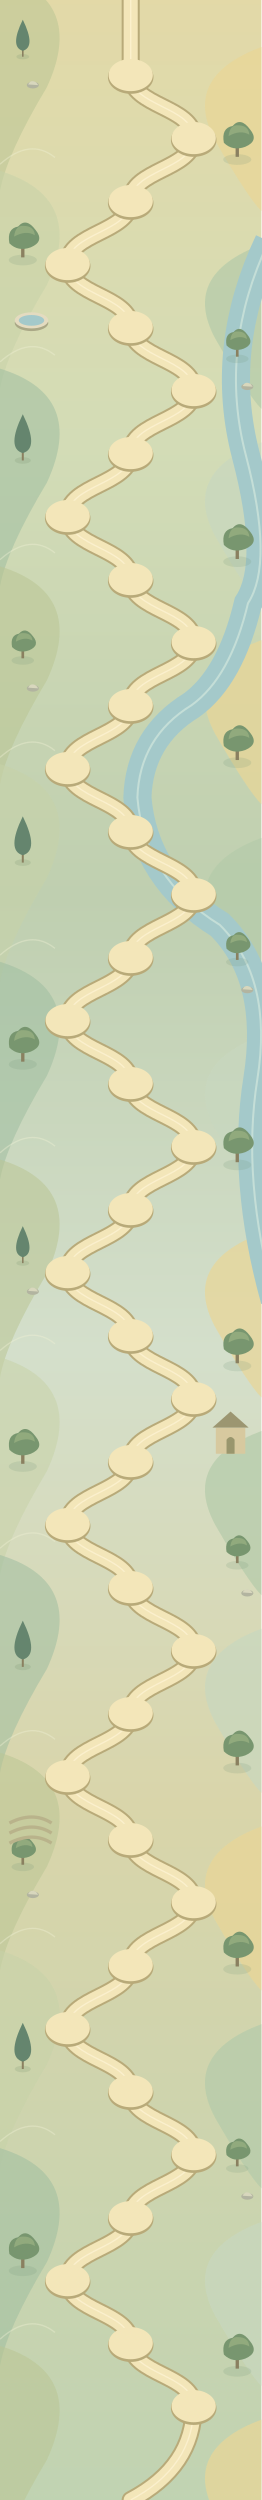
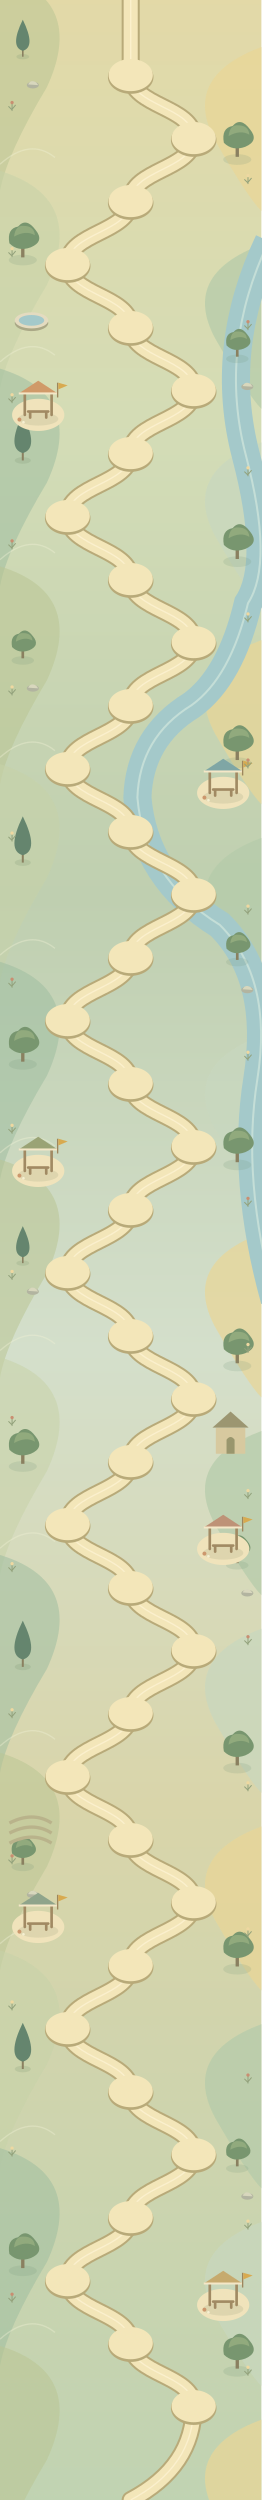
<svg xmlns="http://www.w3.org/2000/svg" width="390" height="3730" viewBox="0 0 390 3730">
  <defs>
    <linearGradient id="land" x2="0" y2="1">
      <stop stop-color="#e3d9a7" />
      <stop offset=".18" stop-color="#d3dcb6" />
      <stop offset=".36" stop-color="#bfcfb0" />
      <stop offset=".54" stop-color="#d4dfcb" />
      <stop offset=".72" stop-color="#d9d5aa" />
      <stop offset="1" stop-color="#c0d3b2" />
    </linearGradient>
    <g id="tree">
      <ellipse cy="13" rx="21" ry="8" fill="#769779" opacity=".18" />
      <path d="M0 9V-18" stroke="#8a8060" stroke-width="5" />
      <path d="M-20-12Q-24-34-7-37Q5-51 19-32Q33-15 12-6Q-7 1-20-12" fill="#78966f" />
      <path d="M-13-22Q-11-39 1-38Q17-38 18-24Q5-32-13-22" fill="#91aa7d" />
    </g>
    <g id="cypress">
      <ellipse cy="12" rx="12" ry="5" fill="#78936f" opacity=".2" />
      <path d="M0 12V-27" stroke="#8a8060" stroke-width="3" />
      <path d="M0-57Q-25-6 0 1Q25-6 0-57" fill="#65856e" />
    </g>
    <g id="stone">
      <ellipse rx="9" ry="5" fill="#b2b4a0" />
      <path d="M-7-1Q-3-9 5-4L8 0Z" fill="#d8d7bd" />
    </g>
  </defs>
  <path fill="url(#land)" d="M0 0H390V3730H0Z" />
  <path d="M0 -40Q130 0 70 130Q10 230 0 285Z" fill="#b9c593" opacity=".55" />
  <path d="M390 70Q270 115 321 210Q370 295 390 315Z" fill="#e9d696" opacity=".7" />
  <path d="M0 245Q45 205 82 235" fill="none" stroke="#eff0d4" stroke-width="2" opacity=".4" />
  <path d="M0 255Q130 295 70 425Q10 525 0 580Z" fill="#c6d2a8" opacity=".55" />
  <path d="M390 365Q270 410 321 505Q370 590 390 610Z" fill="#b4cba9" opacity=".7" />
  <path d="M0 540Q45 500 82 530" fill="none" stroke="#eff0d4" stroke-width="2" opacity=".4" />
  <path d="M0 550Q130 590 70 720Q10 820 0 875Z" fill="#9fbda0" opacity=".55" />
  <path d="M390 660Q270 705 321 800Q370 885 390 905Z" fill="#c8d7bf" opacity=".7" />
  <path d="M0 835Q45 795 82 825" fill="none" stroke="#eff0d4" stroke-width="2" opacity=".4" />
  <path d="M0 845Q130 885 70 1015Q10 1115 0 1170Z" fill="#b9c593" opacity=".55" />
  <path d="M390 955Q270 1000 321 1095Q370 1180 390 1200Z" fill="#e9d696" opacity=".7" />
  <path d="M0 1130Q45 1090 82 1120" fill="none" stroke="#eff0d4" stroke-width="2" opacity=".4" />
  <path d="M0 1140Q130 1180 70 1310Q10 1410 0 1465Z" fill="#c6d2a8" opacity=".55" />
  <path d="M390 1250Q270 1295 321 1390Q370 1475 390 1495Z" fill="#b4cba9" opacity=".7" />
  <path d="M0 1425Q45 1385 82 1415" fill="none" stroke="#eff0d4" stroke-width="2" opacity=".4" />
  <path d="M0 1435Q130 1475 70 1605Q10 1705 0 1760Z" fill="#9fbda0" opacity=".55" />
  <path d="M390 1545Q270 1590 321 1685Q370 1770 390 1790Z" fill="#c8d7bf" opacity=".7" />
  <path d="M0 1720Q45 1680 82 1710" fill="none" stroke="#eff0d4" stroke-width="2" opacity=".4" />
  <path d="M0 1730Q130 1770 70 1900Q10 2000 0 2055Z" fill="#b9c593" opacity=".55" />
  <path d="M390 1840Q270 1885 321 1980Q370 2065 390 2085Z" fill="#e9d696" opacity=".7" />
  <path d="M0 2015Q45 1975 82 2005" fill="none" stroke="#eff0d4" stroke-width="2" opacity=".4" />
  <path d="M0 2025Q130 2065 70 2195Q10 2295 0 2350Z" fill="#c6d2a8" opacity=".55" />
  <path d="M390 2135Q270 2180 321 2275Q370 2360 390 2380Z" fill="#b4cba9" opacity=".7" />
  <path d="M0 2310Q45 2270 82 2300" fill="none" stroke="#eff0d4" stroke-width="2" opacity=".4" />
  <path d="M0 2320Q130 2360 70 2490Q10 2590 0 2645Z" fill="#9fbda0" opacity=".55" />
  <path d="M390 2430Q270 2475 321 2570Q370 2655 390 2675Z" fill="#c8d7bf" opacity=".7" />
  <path d="M0 2605Q45 2565 82 2595" fill="none" stroke="#eff0d4" stroke-width="2" opacity=".4" />
  <path d="M0 2615Q130 2655 70 2785Q10 2885 0 2940Z" fill="#b9c593" opacity=".55" />
  <path d="M390 2725Q270 2770 321 2865Q370 2950 390 2970Z" fill="#e9d696" opacity=".7" />
  <path d="M0 2900Q45 2860 82 2890" fill="none" stroke="#eff0d4" stroke-width="2" opacity=".4" />
  <path d="M0 2910Q130 2950 70 3080Q10 3180 0 3235Z" fill="#c6d2a8" opacity=".55" />
  <path d="M390 3020Q270 3065 321 3160Q370 3245 390 3265Z" fill="#b4cba9" opacity=".7" />
  <path d="M0 3195Q45 3155 82 3185" fill="none" stroke="#eff0d4" stroke-width="2" opacity=".4" />
  <path d="M0 3205Q130 3245 70 3375Q10 3475 0 3530Z" fill="#9fbda0" opacity=".55" />
  <path d="M390 3315Q270 3360 321 3455Q370 3540 390 3560Z" fill="#c8d7bf" opacity=".7" />
  <path d="M0 3490Q45 3450 82 3480" fill="none" stroke="#eff0d4" stroke-width="2" opacity=".4" />
  <path d="M0 3500Q130 3540 70 3670Q10 3770 0 3825Z" fill="#b9c593" opacity=".55" />
  <path d="M390 3610Q270 3655 321 3750Q370 3835 390 3855Z" fill="#e9d696" opacity=".7" />
  <path d="M0 3785Q45 3745 82 3775" fill="none" stroke="#eff0d4" stroke-width="2" opacity=".4" />
  <path d="M401 360Q325 520 367 680T370 900Q344 1010 286 1052Q208 1100 205 1190Q215 1310 328 1380Q408 1460 384 1610T410 1940" fill="none" stroke="#a4c9ca" stroke-width="42" />
  <path d="M401 360Q325 520 367 680T370 900Q344 1010 286 1052Q208 1100 205 1190Q215 1310 328 1380Q408 1460 384 1610T410 1940" fill="none" stroke="#c4ded7" stroke-width="3" />
  <use href="#cypress" transform="translate(34 75) scale(0.8)" />
  <use href="#stone" transform="translate(49 127)" />
  <use href="#tree" transform="translate(354 225) scale(1)" />
  <use href="#tree" transform="translate(34 375) scale(1)" />
  <use href="#tree" transform="translate(354 525) scale(0.8)" />
  <use href="#stone" transform="translate(369 577)" />
  <use href="#cypress" transform="translate(34 675) scale(1)" />
  <use href="#tree" transform="translate(354 825) scale(1)" />
  <use href="#tree" transform="translate(34 975) scale(0.8)" />
  <use href="#stone" transform="translate(49 1027)" />
  <use href="#tree" transform="translate(354 1125) scale(1)" />
  <use href="#cypress" transform="translate(34 1275) scale(1)" />
  <use href="#tree" transform="translate(354 1425) scale(0.8)" />
  <use href="#stone" transform="translate(369 1477)" />
  <use href="#tree" transform="translate(34 1575) scale(1)" />
  <use href="#tree" transform="translate(354 1725) scale(1)" />
  <use href="#cypress" transform="translate(34 1875) scale(0.8)" />
  <use href="#stone" transform="translate(49 1927)" />
  <use href="#tree" transform="translate(354 2025) scale(1)" />
  <use href="#tree" transform="translate(34 2175) scale(1)" />
  <use href="#tree" transform="translate(354 2325) scale(0.8)" />
  <use href="#stone" transform="translate(369 2377)" />
  <use href="#cypress" transform="translate(34 2475) scale(1)" />
  <use href="#tree" transform="translate(354 2625) scale(1)" />
  <use href="#tree" transform="translate(34 2775) scale(0.8)" />
  <use href="#stone" transform="translate(49 2827)" />
  <use href="#tree" transform="translate(354 2925) scale(1)" />
  <use href="#cypress" transform="translate(34 3075) scale(1)" />
  <use href="#tree" transform="translate(354 3225) scale(0.8)" />
  <use href="#stone" transform="translate(369 3277)" />
  <use href="#tree" transform="translate(34 3375) scale(1)" />
  <use href="#tree" transform="translate(354 3525) scale(1)" />
  <g transform="translate(24 470)">
    <ellipse cx="23" cy="12" rx="25" ry="12" fill="#aaa886" />
    <ellipse cx="23" cy="8" rx="25" ry="12" fill="#e4dbc0" />
    <ellipse cx="23" cy="8" rx="19" ry="8" fill="#a4c9ca" />
  </g>
  <g transform="translate(322 2130)">
    <path d="M0 0H44V39H0Z" fill="#d7c99f" />
    <path d="M-5 0L22-24 49 0Z" fill="#9c9671" />
    <path d="M16 39V18Q22 10 28 18V39" fill="#99966d" />
  </g>
  <g transform="translate(14 2720)" fill="none" stroke="#b9b38b" stroke-width="5">
    <path d="M0 0Q35-18 63 0M0 15Q35-3 63 15M0 30Q35 12 63 30" />
  </g>
+   <g transform="translate(57 602)">
+     <ellipse cy="17" rx="39" ry="24" fill="#f0e3bb" />
+     <ellipse cy="23" rx="30" ry="10" fill="#8c9874" opacity=".18" />
+     <path d="M-20 17V-15M20 17V-15" stroke="#a18a63" stroke-width="4" stroke-linecap="round" />
+     <path d="M-29-15L0-34 29-15Z" fill="#d09a69" />
+     <path d="M-29-15H29" stroke="#f4e7c7" stroke-width="3" />
+     <path d="M-15 12H15M-12 12V21M12 12V21" stroke="#a18a63" stroke-width="4" stroke-linecap="round" />
+     <path d="M29-9V-31" stroke="#9d865d" stroke-width="2" />
+     <path d="M30-31L44-27 30-21Z" fill="#d8aa50" />
+     <circle cx="-28" cy="24" r="3" fill="#cc976d" />
+     <circle cx="-22" cy="28" r="2" fill="#f5efd1" />
+   </g>
+   <g transform="translate(333 1166)">
+     <ellipse cy="17" rx="39" ry="24" fill="#f0e3bb" />
+     <ellipse cy="23" rx="30" ry="10" fill="#8c9874" opacity=".18" />
+     <path d="M-20 17V-15M20 17V-15" stroke="#a18a63" stroke-width="4" stroke-linecap="round" />
+     <path d="M-29-15L0-34 29-15Z" fill="#7fa6a5" />
+     <path d="M-29-15H29" stroke="#f4e7c7" stroke-width="3" />
+     <path d="M-15 12H15M-12 12V21M12 12V21" stroke="#a18a63" stroke-width="4" stroke-linecap="round" />
+     <path d="M29-9V-31" stroke="#9d865d" stroke-width="2" />
+     <path d="M30-31L44-27 30-21Z" fill="#d8aa50" />
+     <circle cx="-28" cy="24" r="3" fill="#cc976d" />
+     <circle cx="-22" cy="28" r="2" fill="#f5efd1" />
+   </g>
+   <g transform="translate(57 1730)">
+     <ellipse cy="17" rx="39" ry="24" fill="#f0e3bb" />
+     <ellipse cy="23" rx="30" ry="10" fill="#8c9874" opacity=".18" />
+     <path d="M-20 17V-15M20 17V-15" stroke="#a18a63" stroke-width="4" stroke-linecap="round" />
+     <path d="M-29-15L0-34 29-15Z" fill="#9aa375" />
+     <path d="M-29-15H29" stroke="#f4e7c7" stroke-width="3" />
+     <path d="M-15 12H15M-12 12V21M12 12V21" stroke="#a18a63" stroke-width="4" stroke-linecap="round" />
+     <path d="M29-9V-31" stroke="#9d865d" stroke-width="2" />
+     <path d="M30-31L44-27 30-21Z" fill="#d8aa50" />
+     <circle cx="-28" cy="24" r="3" fill="#cc976d" />
+     <circle cx="-22" cy="28" r="2" fill="#f5efd1" />
+   </g>
+   <g transform="translate(333 2294)">
+     <ellipse cy="17" rx="39" ry="24" fill="#f0e3bb" />
+     <ellipse cy="23" rx="30" ry="10" fill="#8c9874" opacity=".18" />
+     <path d="M-20 17V-15M20 17V-15" stroke="#a18a63" stroke-width="4" stroke-linecap="round" />
+     <path d="M-29-15L0-34 29-15Z" fill="#be9277" />
+     <path d="M-29-15H29" stroke="#f4e7c7" stroke-width="3" />
+     <path d="M-15 12H15M-12 12V21M12 12V21" stroke="#a18a63" stroke-width="4" stroke-linecap="round" />
+     <path d="M29-9V-31" stroke="#9d865d" stroke-width="2" />
+     <path d="M30-31L44-27 30-21Z" fill="#d8aa50" />
+     <circle cx="-28" cy="24" r="3" fill="#cc976d" />
+     <circle cx="-22" cy="28" r="2" fill="#f5efd1" />
+   </g>
+   <g transform="translate(57 2858)">
+     <ellipse cy="17" rx="39" ry="24" fill="#f0e3bb" />
+     <ellipse cy="23" rx="30" ry="10" fill="#8c9874" opacity=".18" />
+     <path d="M-20 17V-15M20 17V-15" stroke="#a18a63" stroke-width="4" stroke-linecap="round" />
+     <path d="M-29-15L0-34 29-15Z" fill="#8fa48b" />
+     <path d="M-29-15H29" stroke="#f4e7c7" stroke-width="3" />
+     <path d="M-15 12H15M-12 12V21M12 12V21" stroke="#a18a63" stroke-width="4" stroke-linecap="round" />
+     <path d="M29-9V-31" stroke="#9d865d" stroke-width="2" />
+     <path d="M30-31L44-27 30-21Z" fill="#d8aa50" />
+     <circle cx="-28" cy="24" r="3" fill="#cc976d" />
+     <circle cx="-22" cy="28" r="2" fill="#f5efd1" />
+   </g>
+   <g transform="translate(333 3422)">
+     <ellipse cy="17" rx="39" ry="24" fill="#f0e3bb" />
+     <ellipse cy="23" rx="30" ry="10" fill="#8c9874" opacity=".18" />
+     <path d="M-20 17V-15M20 17V-15" stroke="#a18a63" stroke-width="4" stroke-linecap="round" />
+     <path d="M-29-15L0-34 29-15Z" fill="#c6aa6e" />
+     <path d="M-29-15H29" stroke="#f4e7c7" stroke-width="3" />
+     <path d="M-15 12H15M-12 12V21M12 12V21" stroke="#a18a63" stroke-width="4" stroke-linecap="round" />
+     <path d="M29-9V-31" stroke="#9d865d" stroke-width="2" />
+     <path d="M30-31L44-27 30-21Z" fill="#d8aa50" />
+     <circle cx="-28" cy="24" r="3" fill="#cc976d" />
+     <circle cx="-22" cy="28" r="2" fill="#f5efd1" />
+   </g>
+   <g transform="translate(18 160)" fill="none" stroke="#92a17b" stroke-width="1.5" stroke-linecap="round">
+     <path d="M0 5V-5M0 4L-5-1M0 3L5-3" />
+     <circle cy="-7" r="2.5" fill="#c98e71" stroke="none" />
+   </g>
+   <g transform="translate(370 269)" fill="none" stroke="#92a17b" stroke-width="1.5" stroke-linecap="round">
+     <path d="M0 5V-5M0 4L-5-1M0 3L5-3" />
+     <circle cy="-7" r="2.5" fill="#eed8a1" stroke="none" />
+   </g>
+   <g transform="translate(18 378)" fill="none" stroke="#92a17b" stroke-width="1.5" stroke-linecap="round">
+     <path d="M0 5V-5M0 4L-5-1M0 3L5-3" />
+     <circle cy="-7" r="2.5" fill="#eed8a1" stroke="none" />
+   </g>
+   <g transform="translate(370 487)" fill="none" stroke="#92a17b" stroke-width="1.5" stroke-linecap="round">
+     <path d="M0 5V-5M0 4L-5-1M0 3L5-3" />
+     <circle cy="-7" r="2.5" fill="#c98e71" stroke="none" />
+   </g>
+   <g transform="translate(18 596)" fill="none" stroke="#92a17b" stroke-width="1.5" stroke-linecap="round">
+     <path d="M0 5V-5M0 4L-5-1M0 3L5-3" />
+     <circle cy="-7" r="2.5" fill="#eed8a1" stroke="none" />
+   </g>
+   <g transform="translate(370 705)" fill="none" stroke="#92a17b" stroke-width="1.5" stroke-linecap="round">
+     <path d="M0 5V-5M0 4L-5-1M0 3L5-3" />
+     <circle cy="-7" r="2.5" fill="#eed8a1" stroke="none" />
+   </g>
+   <g transform="translate(18 814)" fill="none" stroke="#92a17b" stroke-width="1.5" stroke-linecap="round">
+     <path d="M0 5V-5M0 4L-5-1M0 3L5-3" />
+     <circle cy="-7" r="2.5" fill="#c98e71" stroke="none" />
+   </g>
+   <g transform="translate(370 923)" fill="none" stroke="#92a17b" stroke-width="1.5" stroke-linecap="round">
+     <path d="M0 5V-5M0 4L-5-1M0 3L5-3" />
+     <circle cy="-7" r="2.5" fill="#eed8a1" stroke="none" />
+   </g>
+   <g transform="translate(18 1032)" fill="none" stroke="#92a17b" stroke-width="1.5" stroke-linecap="round">
+     <path d="M0 5V-5M0 4L-5-1M0 3L5-3" />
+     <circle cy="-7" r="2.5" fill="#eed8a1" stroke="none" />
+   </g>
+   <g transform="translate(370 1141)" fill="none" stroke="#92a17b" stroke-width="1.5" stroke-linecap="round">
+     <path d="M0 5V-5M0 4L-5-1M0 3L5-3" />
+     <circle cy="-7" r="2.5" fill="#c98e71" stroke="none" />
+   </g>
+   <g transform="translate(18 1250)" fill="none" stroke="#92a17b" stroke-width="1.5" stroke-linecap="round">
+     <path d="M0 5V-5M0 4L-5-1M0 3L5-3" />
+     <circle cy="-7" r="2.5" fill="#eed8a1" stroke="none" />
+   </g>
+   <g transform="translate(370 1359)" fill="none" stroke="#92a17b" stroke-width="1.5" stroke-linecap="round">
+     <path d="M0 5V-5M0 4L-5-1M0 3L5-3" />
+     <circle cy="-7" r="2.5" fill="#eed8a1" stroke="none" />
+   </g>
+   <g transform="translate(18 1468)" fill="none" stroke="#92a17b" stroke-width="1.5" stroke-linecap="round">
+     <path d="M0 5V-5M0 4L-5-1M0 3L5-3" />
+     <circle cy="-7" r="2.5" fill="#c98e71" stroke="none" />
+   </g>
+   <g transform="translate(370 1577)" fill="none" stroke="#92a17b" stroke-width="1.5" stroke-linecap="round">
+     <path d="M0 5V-5M0 4L-5-1M0 3L5-3" />
+     <circle cy="-7" r="2.5" fill="#eed8a1" stroke="none" />
+   </g>
+   <g transform="translate(18 1686)" fill="none" stroke="#92a17b" stroke-width="1.5" stroke-linecap="round">
+     <path d="M0 5V-5M0 4L-5-1M0 3L5-3" />
+     <circle cy="-7" r="2.5" fill="#eed8a1" stroke="none" />
+   </g>
+   <g transform="translate(370 1795)" fill="none" stroke="#92a17b" stroke-width="1.5" stroke-linecap="round">
+     <path d="M0 5V-5M0 4L-5-1M0 3L5-3" />
+     <circle cy="-7" r="2.5" fill="#c98e71" stroke="none" />
+   </g>
+   <g transform="translate(18 1904)" fill="none" stroke="#92a17b" stroke-width="1.5" stroke-linecap="round">
+     <path d="M0 5V-5M0 4L-5-1M0 3L5-3" />
+     <circle cy="-7" r="2.5" fill="#eed8a1" stroke="none" />
+   </g>
+   <g transform="translate(370 2013)" fill="none" stroke="#92a17b" stroke-width="1.5" stroke-linecap="round">
+     <path d="M0 5V-5M0 4L-5-1M0 3L5-3" />
+     <circle cy="-7" r="2.5" fill="#eed8a1" stroke="none" />
+   </g>
+   <g transform="translate(18 2122)" fill="none" stroke="#92a17b" stroke-width="1.5" stroke-linecap="round">
+     <path d="M0 5V-5M0 4L-5-1M0 3L5-3" />
+     <circle cy="-7" r="2.5" fill="#c98e71" stroke="none" />
+   </g>
+   <g transform="translate(370 2231)" fill="none" stroke="#92a17b" stroke-width="1.5" stroke-linecap="round">
+     <path d="M0 5V-5M0 4L-5-1M0 3L5-3" />
+     <circle cy="-7" r="2.5" fill="#eed8a1" stroke="none" />
+   </g>
+   <g transform="translate(18 2340)" fill="none" stroke="#92a17b" stroke-width="1.5" stroke-linecap="round">
+     <path d="M0 5V-5M0 4L-5-1M0 3L5-3" />
+     <circle cy="-7" r="2.5" fill="#eed8a1" stroke="none" />
+   </g>
+   <g transform="translate(370 2449)" fill="none" stroke="#92a17b" stroke-width="1.5" stroke-linecap="round">
+     <path d="M0 5V-5M0 4L-5-1M0 3L5-3" />
+     <circle cy="-7" r="2.5" fill="#c98e71" stroke="none" />
+   </g>
+   <g transform="translate(18 2558)" fill="none" stroke="#92a17b" stroke-width="1.5" stroke-linecap="round">
+     <path d="M0 5V-5M0 4L-5-1M0 3L5-3" />
+     <circle cy="-7" r="2.5" fill="#eed8a1" stroke="none" />
+   </g>
+   <g transform="translate(370 2667)" fill="none" stroke="#92a17b" stroke-width="1.5" stroke-linecap="round">
+     <path d="M0 5V-5M0 4L-5-1M0 3L5-3" />
+     <circle cy="-7" r="2.5" fill="#eed8a1" stroke="none" />
+   </g>
+   <g transform="translate(18 2776)" fill="none" stroke="#92a17b" stroke-width="1.5" stroke-linecap="round">
+     <path d="M0 5V-5M0 4L-5-1M0 3L5-3" />
+     <circle cy="-7" r="2.5" fill="#c98e71" stroke="none" />
+   </g>
+   <g transform="translate(370 2885)" fill="none" stroke="#92a17b" stroke-width="1.5" stroke-linecap="round">
+     <path d="M0 5V-5M0 4L-5-1M0 3L5-3" />
+     <circle cy="-7" r="2.5" fill="#eed8a1" stroke="none" />
+   </g>
+   <g transform="translate(18 2994)" fill="none" stroke="#92a17b" stroke-width="1.5" stroke-linecap="round">
+     <path d="M0 5V-5M0 4L-5-1M0 3L5-3" />
+     <circle cy="-7" r="2.5" fill="#eed8a1" stroke="none" />
+   </g>
+   <g transform="translate(370 3103)" fill="none" stroke="#92a17b" stroke-width="1.5" stroke-linecap="round">
+     <path d="M0 5V-5M0 4L-5-1M0 3L5-3" />
+     <circle cy="-7" r="2.5" fill="#c98e71" stroke="none" />
+   </g>
+   <g transform="translate(18 3212)" fill="none" stroke="#92a17b" stroke-width="1.5" stroke-linecap="round">
+     <path d="M0 5V-5M0 4L-5-1M0 3L5-3" />
+     <circle cy="-7" r="2.5" fill="#eed8a1" stroke="none" />
+   </g>
+   <g transform="translate(370 3321)" fill="none" stroke="#92a17b" stroke-width="1.5" stroke-linecap="round">
+     <path d="M0 5V-5M0 4L-5-1M0 3L5-3" />
+     <circle cy="-7" r="2.5" fill="#eed8a1" stroke="none" />
+   </g>
+   <g transform="translate(18 3430)" fill="none" stroke="#92a17b" stroke-width="1.5" stroke-linecap="round">
+     <path d="M0 5V-5M0 4L-5-1M0 3L5-3" />
+     <circle cy="-7" r="2.5" fill="#c98e71" stroke="none" />
+   </g>
+   <g transform="translate(370 3539)" fill="none" stroke="#92a17b" stroke-width="1.5" stroke-linecap="round">
+     <path d="M0 5V-5M0 4L-5-1M0 3L5-3" />
+     <circle cy="-7" r="2.5" fill="#eed8a1" stroke="none" />
+   </g>
  <path d="M195 0 L195 112 C195 159 289 159 289 206 C289 253 195 253 195 300 C195 347 101 347 101 394 C101 441 195 441 195 488 C195 535 289 535 289 582 C289 629 195 629 195 676 C195 723 101 723 101 770 C101 817 195 817 195 864 C195 911 289 911 289 958 C289 1005 195 1005 195 1052 C195 1099 101 1099 101 1146 C101 1193 195 1193 195 1240 C195 1287 289 1287 289 1334 C289 1381 195 1381 195 1428 C195 1475 101 1475 101 1522 C101 1569 195 1569 195 1616 C195 1663 289 1663 289 1710 C289 1757 195 1757 195 1804 C195 1851 101 1851 101 1898 C101 1945 195 1945 195 1992 C195 2039 289 2039 289 2086 C289 2133 195 2133 195 2180 C195 2227 101 2227 101 2274 C101 2321 195 2321 195 2368 C195 2415 289 2415 289 2462 C289 2509 195 2509 195 2556 C195 2603 101 2603 101 2650 C101 2697 195 2697 195 2744 C195 2791 289 2791 289 2838 C289 2885 195 2885 195 2932 C195 2979 101 2979 101 3026 C101 3073 195 3073 195 3120 C195 3167 289 3167 289 3214 C289 3261 195 3261 195 3308 C195 3355 101 3355 101 3402 C101 3449 195 3449 195 3496 C195 3543 289 3543 289 3590 Q289 3680 195 3730" fill="none" stroke="#b8aa79" stroke-width="27" stroke-linecap="round" />
  <path d="M195 0 L195 112 C195 159 289 159 289 206 C289 253 195 253 195 300 C195 347 101 347 101 394 C101 441 195 441 195 488 C195 535 289 535 289 582 C289 629 195 629 195 676 C195 723 101 723 101 770 C101 817 195 817 195 864 C195 911 289 911 289 958 C289 1005 195 1005 195 1052 C195 1099 101 1099 101 1146 C101 1193 195 1193 195 1240 C195 1287 289 1287 289 1334 C289 1381 195 1381 195 1428 C195 1475 101 1475 101 1522 C101 1569 195 1569 195 1616 C195 1663 289 1663 289 1710 C289 1757 195 1757 195 1804 C195 1851 101 1851 101 1898 C101 1945 195 1945 195 1992 C195 2039 289 2039 289 2086 C289 2133 195 2133 195 2180 C195 2227 101 2227 101 2274 C101 2321 195 2321 195 2368 C195 2415 289 2415 289 2462 C289 2509 195 2509 195 2556 C195 2603 101 2603 101 2650 C101 2697 195 2697 195 2744 C195 2791 289 2791 289 2838 C289 2885 195 2885 195 2932 C195 2979 101 2979 101 3026 C101 3073 195 3073 195 3120 C195 3167 289 3167 289 3214 C289 3261 195 3261 195 3308 C195 3355 101 3355 101 3402 C101 3449 195 3449 195 3496 C195 3543 289 3543 289 3590 Q289 3680 195 3730" fill="none" stroke="#f3e6b9" stroke-width="21" stroke-linecap="round" />
  <path d="M195 0 L195 112 C195 159 289 159 289 206 C289 253 195 253 195 300 C195 347 101 347 101 394 C101 441 195 441 195 488 C195 535 289 535 289 582 C289 629 195 629 195 676 C195 723 101 723 101 770 C101 817 195 817 195 864 C195 911 289 911 289 958 C289 1005 195 1005 195 1052 C195 1099 101 1099 101 1146 C101 1193 195 1193 195 1240 C195 1287 289 1287 289 1334 C289 1381 195 1381 195 1428 C195 1475 101 1475 101 1522 C101 1569 195 1569 195 1616 C195 1663 289 1663 289 1710 C289 1757 195 1757 195 1804 C195 1851 101 1851 101 1898 C101 1945 195 1945 195 1992 C195 2039 289 2039 289 2086 C289 2133 195 2133 195 2180 C195 2227 101 2227 101 2274 C101 2321 195 2321 195 2368 C195 2415 289 2415 289 2462 C289 2509 195 2509 195 2556 C195 2603 101 2603 101 2650 C101 2697 195 2697 195 2744 C195 2791 289 2791 289 2838 C289 2885 195 2885 195 2932 C195 2979 101 2979 101 3026 C101 3073 195 3073 195 3120 C195 3167 289 3167 289 3214 C289 3261 195 3261 195 3308 C195 3355 101 3355 101 3402 C101 3449 195 3449 195 3496 C195 3543 289 3543 289 3590 Q289 3680 195 3730" fill="none" stroke="#fff5d8" stroke-width="2" opacity=".65" />
  <ellipse cx="195" cy="115" rx="34" ry="25" fill="#b8aa79" />
  <ellipse cx="195" cy="112" rx="33" ry="24" fill="#f3e6b9" />
  <ellipse cx="289" cy="209" rx="34" ry="25" fill="#b8aa79" />
  <ellipse cx="289" cy="206" rx="33" ry="24" fill="#f3e6b9" />
  <ellipse cx="195" cy="303" rx="34" ry="25" fill="#b8aa79" />
  <ellipse cx="195" cy="300" rx="33" ry="24" fill="#f3e6b9" />
  <ellipse cx="101" cy="397" rx="34" ry="25" fill="#b8aa79" />
  <ellipse cx="101" cy="394" rx="33" ry="24" fill="#f3e6b9" />
  <ellipse cx="195" cy="491" rx="34" ry="25" fill="#b8aa79" />
  <ellipse cx="195" cy="488" rx="33" ry="24" fill="#f3e6b9" />
  <ellipse cx="289" cy="585" rx="34" ry="25" fill="#b8aa79" />
  <ellipse cx="289" cy="582" rx="33" ry="24" fill="#f3e6b9" />
  <ellipse cx="195" cy="679" rx="34" ry="25" fill="#b8aa79" />
  <ellipse cx="195" cy="676" rx="33" ry="24" fill="#f3e6b9" />
  <ellipse cx="101" cy="773" rx="34" ry="25" fill="#b8aa79" />
  <ellipse cx="101" cy="770" rx="33" ry="24" fill="#f3e6b9" />
  <ellipse cx="195" cy="867" rx="34" ry="25" fill="#b8aa79" />
  <ellipse cx="195" cy="864" rx="33" ry="24" fill="#f3e6b9" />
  <ellipse cx="289" cy="961" rx="34" ry="25" fill="#b8aa79" />
  <ellipse cx="289" cy="958" rx="33" ry="24" fill="#f3e6b9" />
  <ellipse cx="195" cy="1055" rx="34" ry="25" fill="#b8aa79" />
  <ellipse cx="195" cy="1052" rx="33" ry="24" fill="#f3e6b9" />
  <ellipse cx="101" cy="1149" rx="34" ry="25" fill="#b8aa79" />
  <ellipse cx="101" cy="1146" rx="33" ry="24" fill="#f3e6b9" />
  <ellipse cx="195" cy="1243" rx="34" ry="25" fill="#b8aa79" />
  <ellipse cx="195" cy="1240" rx="33" ry="24" fill="#f3e6b9" />
  <ellipse cx="289" cy="1337" rx="34" ry="25" fill="#b8aa79" />
  <ellipse cx="289" cy="1334" rx="33" ry="24" fill="#f3e6b9" />
  <ellipse cx="195" cy="1431" rx="34" ry="25" fill="#b8aa79" />
  <ellipse cx="195" cy="1428" rx="33" ry="24" fill="#f3e6b9" />
  <ellipse cx="101" cy="1525" rx="34" ry="25" fill="#b8aa79" />
  <ellipse cx="101" cy="1522" rx="33" ry="24" fill="#f3e6b9" />
  <ellipse cx="195" cy="1619" rx="34" ry="25" fill="#b8aa79" />
  <ellipse cx="195" cy="1616" rx="33" ry="24" fill="#f3e6b9" />
  <ellipse cx="289" cy="1713" rx="34" ry="25" fill="#b8aa79" />
  <ellipse cx="289" cy="1710" rx="33" ry="24" fill="#f3e6b9" />
  <ellipse cx="195" cy="1807" rx="34" ry="25" fill="#b8aa79" />
  <ellipse cx="195" cy="1804" rx="33" ry="24" fill="#f3e6b9" />
  <ellipse cx="101" cy="1901" rx="34" ry="25" fill="#b8aa79" />
  <ellipse cx="101" cy="1898" rx="33" ry="24" fill="#f3e6b9" />
  <ellipse cx="195" cy="1995" rx="34" ry="25" fill="#b8aa79" />
  <ellipse cx="195" cy="1992" rx="33" ry="24" fill="#f3e6b9" />
  <ellipse cx="289" cy="2089" rx="34" ry="25" fill="#b8aa79" />
  <ellipse cx="289" cy="2086" rx="33" ry="24" fill="#f3e6b9" />
  <ellipse cx="195" cy="2183" rx="34" ry="25" fill="#b8aa79" />
  <ellipse cx="195" cy="2180" rx="33" ry="24" fill="#f3e6b9" />
  <ellipse cx="101" cy="2277" rx="34" ry="25" fill="#b8aa79" />
  <ellipse cx="101" cy="2274" rx="33" ry="24" fill="#f3e6b9" />
  <ellipse cx="195" cy="2371" rx="34" ry="25" fill="#b8aa79" />
  <ellipse cx="195" cy="2368" rx="33" ry="24" fill="#f3e6b9" />
  <ellipse cx="289" cy="2465" rx="34" ry="25" fill="#b8aa79" />
  <ellipse cx="289" cy="2462" rx="33" ry="24" fill="#f3e6b9" />
  <ellipse cx="195" cy="2559" rx="34" ry="25" fill="#b8aa79" />
  <ellipse cx="195" cy="2556" rx="33" ry="24" fill="#f3e6b9" />
  <ellipse cx="101" cy="2653" rx="34" ry="25" fill="#b8aa79" />
  <ellipse cx="101" cy="2650" rx="33" ry="24" fill="#f3e6b9" />
  <ellipse cx="195" cy="2747" rx="34" ry="25" fill="#b8aa79" />
  <ellipse cx="195" cy="2744" rx="33" ry="24" fill="#f3e6b9" />
  <ellipse cx="289" cy="2841" rx="34" ry="25" fill="#b8aa79" />
  <ellipse cx="289" cy="2838" rx="33" ry="24" fill="#f3e6b9" />
  <ellipse cx="195" cy="2935" rx="34" ry="25" fill="#b8aa79" />
  <ellipse cx="195" cy="2932" rx="33" ry="24" fill="#f3e6b9" />
  <ellipse cx="101" cy="3029" rx="34" ry="25" fill="#b8aa79" />
  <ellipse cx="101" cy="3026" rx="33" ry="24" fill="#f3e6b9" />
  <ellipse cx="195" cy="3123" rx="34" ry="25" fill="#b8aa79" />
  <ellipse cx="195" cy="3120" rx="33" ry="24" fill="#f3e6b9" />
  <ellipse cx="289" cy="3217" rx="34" ry="25" fill="#b8aa79" />
  <ellipse cx="289" cy="3214" rx="33" ry="24" fill="#f3e6b9" />
  <ellipse cx="195" cy="3311" rx="34" ry="25" fill="#b8aa79" />
  <ellipse cx="195" cy="3308" rx="33" ry="24" fill="#f3e6b9" />
  <ellipse cx="101" cy="3405" rx="34" ry="25" fill="#b8aa79" />
  <ellipse cx="101" cy="3402" rx="33" ry="24" fill="#f3e6b9" />
  <ellipse cx="195" cy="3499" rx="34" ry="25" fill="#b8aa79" />
  <ellipse cx="195" cy="3496" rx="33" ry="24" fill="#f3e6b9" />
  <ellipse cx="289" cy="3593" rx="34" ry="25" fill="#b8aa79" />
  <ellipse cx="289" cy="3590" rx="33" ry="24" fill="#f3e6b9" />
</svg>
